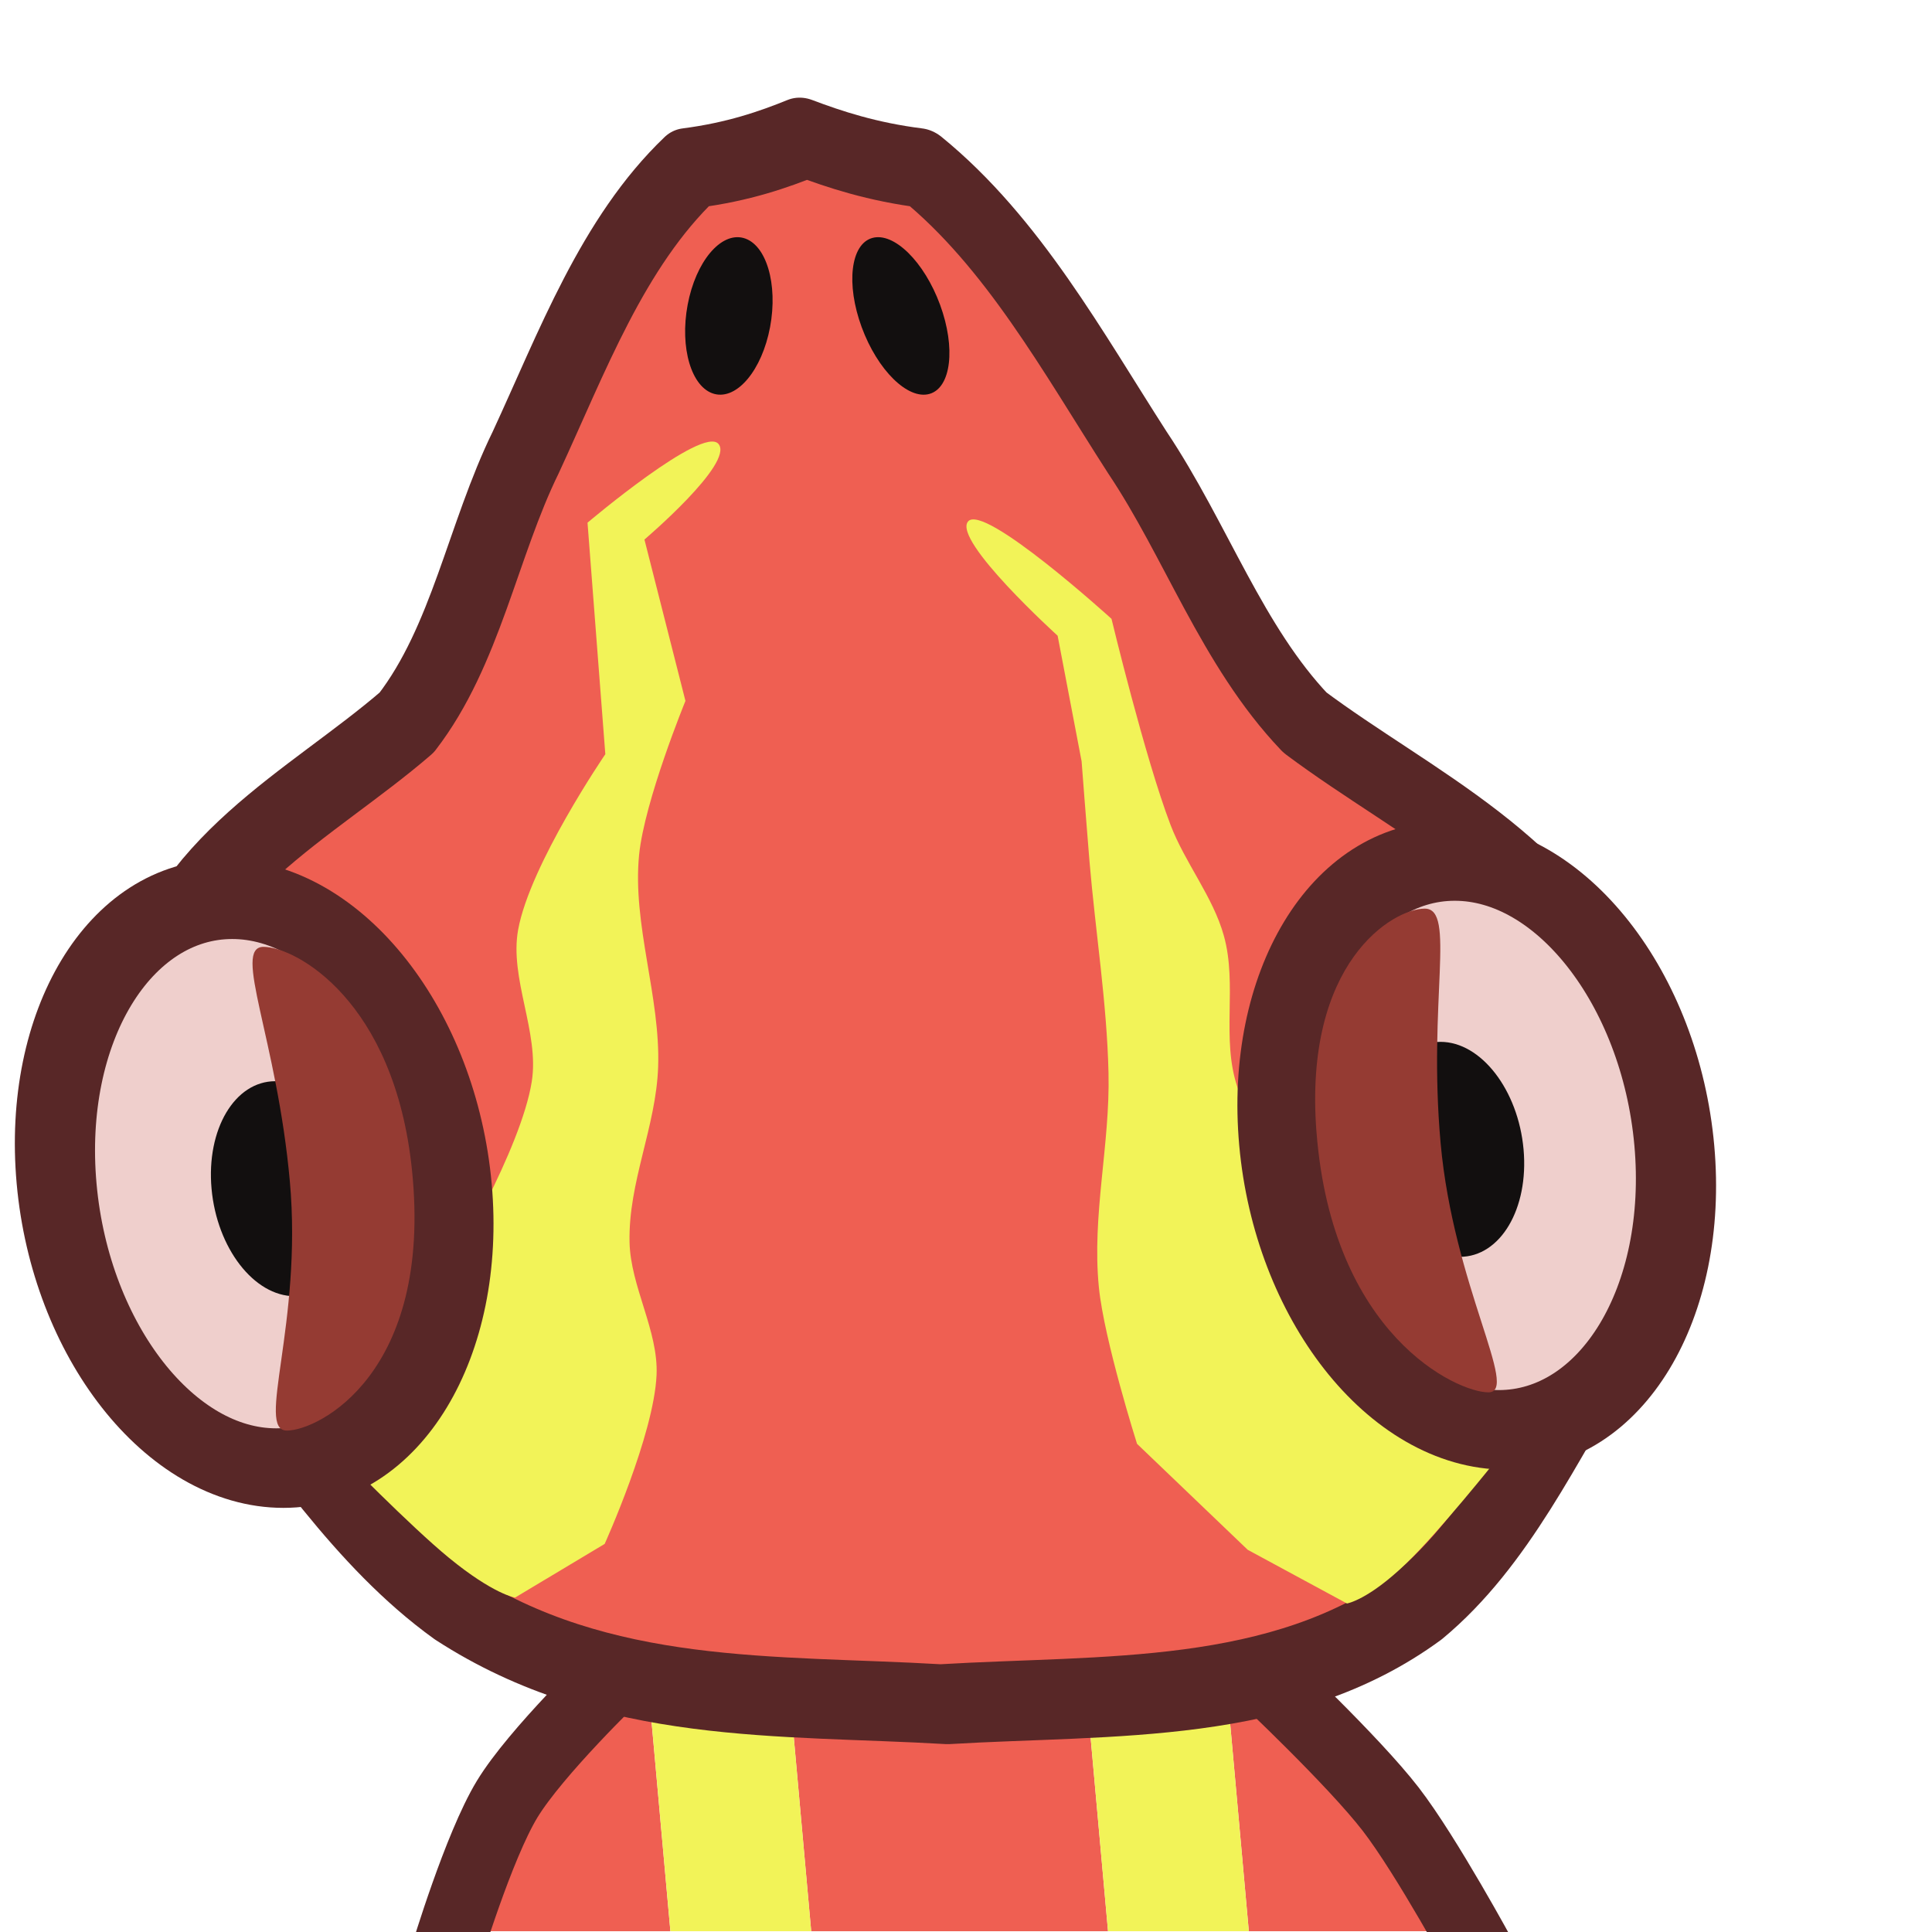
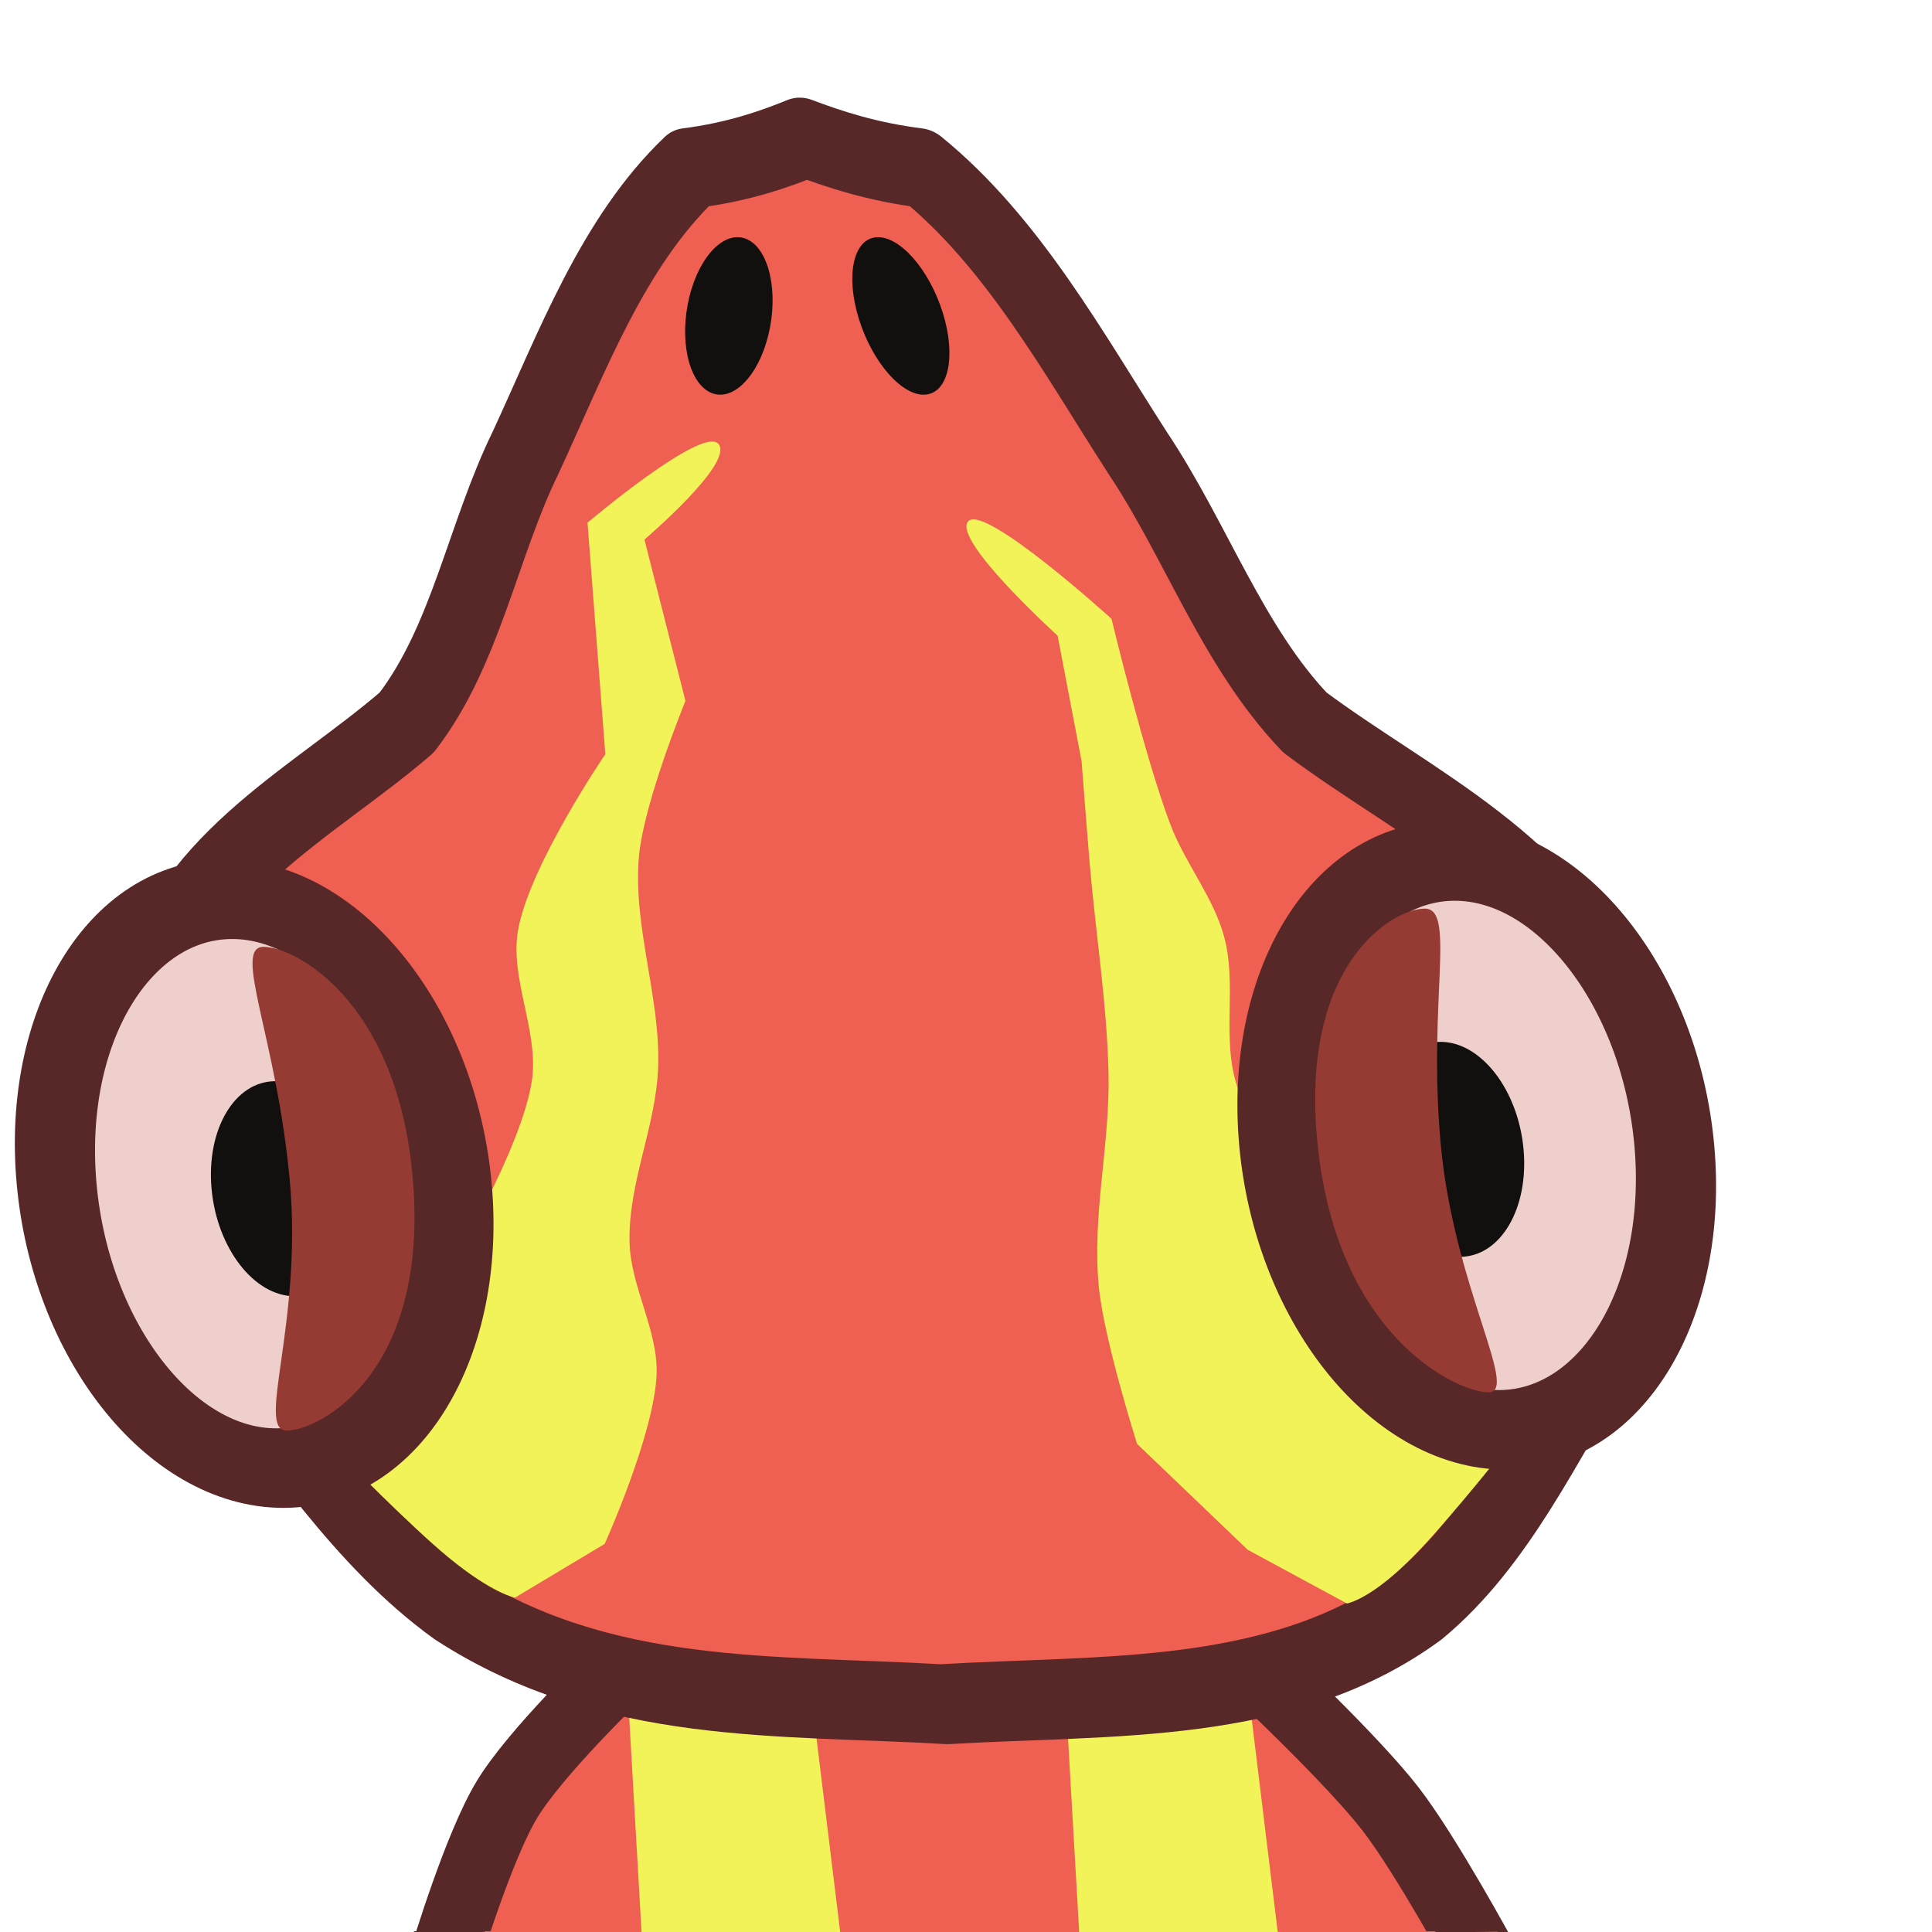
<svg xmlns="http://www.w3.org/2000/svg" width="80" height="80" version="1.1" id="svg6" xml:space="preserve">
  <defs id="defs6" />
  <path d="m 24.439,43.02 h -9.58 c 0.643,3.758 1.254,7.516 1.674,11.281 0.601,5.383 8.968,15.056 8.968,15.056 l -6.898,10.61 h 9.156 z" style="fill:#ef5f52;stroke:#212532;stroke-width:0" id="path12" />
  <path d="M 42.56,43.02 H 30.269 l 3.321,36.947 h 12.291 z" style="fill:#ef5f52;stroke:#212532;stroke-width:0" id="path10" />
  <path d="M 59.269,43.02 H 48.39 l 3.321,36.947 h 9.189 L 52.3,69.397 c 0,0 8.05,-13.578 7.733,-18.93 -0.16,-2.696 -0.433,-5.035 -0.763,-7.447 z" style="fill:#ef5f52;stroke:#212532;stroke-width:0" id="path8" />
-   <path d="m 48.39,43.02 h -5.83 l 3.321,36.947 h 5.83 z" style="fill:#f2f358;stroke:#5b5728;stroke-width:0;stroke-linecap:round;stroke-linejoin:round" id="path9" />
-   <path d="m 30.269,43.02 h -5.83 l 3.321,36.947 h 5.83 z" style="fill:#f2f358;stroke:#5b5728;stroke-width:0;stroke-linecap:round;stroke-linejoin:round" id="path11" />
+   <path d="M 48.39,43.02 H 42.56 L 44.684,79.967 52.908,80 Z" style="fill:#f2f358;stroke:#5b5728;stroke-width:0;stroke-linecap:round;stroke-linejoin:round" id="path9" />
+   <path d="m 30.269,43.02 h -5.83 l 2.124,36.947 h 8.224 z" style="fill:#f2f358;stroke:#5b5728;stroke-width:0;stroke-linecap:round;stroke-linejoin:round" id="path11" />
  <path style="fill:#ef5f52;fill-opacity:1;stroke:#582727;stroke-width:3.3;stroke-linecap:round;stroke-linejoin:round;stroke-dasharray:none;stroke-opacity:1" d="m 37.377,9.316 c -1.377,0.492 -3.033,1.005 -5.229,1.26 -3.831,3.076 -6.1,7.616 -8.605,11.75 -2.307,3.636 -3.494,7.991 -6.482,11.16 -4.665,3.414 -10.865,5.964 -12.824,11.914 -1.681,4.621 -0.767,9.826 1.955,13.857 2.881,3.742 5.404,7.978 9.326,10.74 6.552,4.126 14.379,3.648 21.859,4.053 7.48,-0.405 15.309,0.073 21.861,-4.053 3.922,-2.762 6.443,-6.998 9.324,-10.74 2.722,-4.031 3.636,-9.236 1.955,-13.857 -1.959,-5.95 -8.157,-8.5 -12.822,-11.914 -2.988,-3.169 -4.175,-7.524 -6.482,-11.16 -2.505,-4.134 -4.775,-8.674 -8.605,-11.75 -2.195,-0.254 -3.853,-0.768 -5.23,-1.26 z" id="path1" transform="matrix(0.9153344,0,0.09008526,1.002119,-1.793014,-3.638596)" />
  <path style="fill:#f2f358;fill-opacity:1;stroke:#582727;stroke-width:0;stroke-linecap:round;stroke-linejoin:round;stroke-dasharray:none;stroke-opacity:1" d="m 46.026,25.625 c 0,0 -5.297,-4.815 -5.942,-4.031 -0.644,0.784 3.71,4.729 3.71,4.729 l 0.993,5.201 c 0,0 0.209,2.751 0.325,4.126 0.247,2.926 0.722,5.858 0.789,8.777 0.068,2.979 -0.695,5.891 -0.399,8.876 0.217,2.186 1.58,6.483 1.58,6.483 l 4.583,4.388 4.11,2.223 c 0,0 0.87,-0.137 2.443,-1.649 1.369,-1.316 3.743,-4.295 3.743,-4.295 l -3.224,-2.527 -2.751,-5.214 c 0,0 -3.796,-4.875 -4.745,-7.687 -0.686,-2.033 0.009,-4.225 -0.565,-6.283 -0.45,-1.614 -1.607,-3.011 -2.208,-4.588 -1.061,-2.782 -2.443,-8.53 -2.443,-8.53 z" id="path6-7" />
  <ellipse style="fill:#efcfcc;fill-opacity:1;stroke:#582727;stroke-width:3.307;stroke-linecap:round;stroke-linejoin:round;stroke-dasharray:none;stroke-opacity:1" id="path2-7" cx="-56.885" cy="47.621" rx="8.181" ry="11.825" transform="matrix(-1,0,0.0895337,0.9959838,0,0)" />
  <ellipse style="fill:#120f0f;fill-opacity:1;stroke:#582727;stroke-width:0;stroke-linecap:round;stroke-linejoin:round;stroke-dasharray:none;stroke-opacity:1" id="path4-0" cx="55.771" cy="47.784" rx="3.038" ry="4.469" transform="matrix(1,0,0.0895337,0.9959838,0,0)" />
  <path id="path3-2" style="fill:#953b33;stroke:#582727;stroke-width:0;stroke-linecap:round;stroke-linejoin:round" d="m 54.514,46.882 c 0.654,8.398 5.812,10.772 7.118,10.772 1.307,0 -1.448,-4.414 -1.979,-10.319 -0.531,-5.905 0.651,-9.711 -0.656,-9.711 -1.307,-10e-7 -5.033,2.206 -4.484,9.259 z" />
  <ellipse style="fill:#120f0f;fill-opacity:1;stroke:#582727;stroke-width:0;stroke-linecap:round;stroke-linejoin:round;stroke-dasharray:none;stroke-opacity:1" id="path5" cx="32.176" cy="4.753" rx="1.768" ry="3.284" transform="matrix(0.9652308,0.2613991,-0.1844574,0.9828405,0,0)" />
  <ellipse style="fill:#120f0f;fill-opacity:1;stroke:#582727;stroke-width:0;stroke-linecap:round;stroke-linejoin:round;stroke-dasharray:none;stroke-opacity:1" id="path5-6" cx="-30.587" cy="22.86" rx="1.688" ry="3.439" transform="matrix(-0.9617873,0.2737977,0.344917,0.9386332,0,0)" />
  <path style="fill:#f2f358;fill-opacity:1;stroke:#582727;stroke-width:0;stroke-linecap:round;stroke-linejoin:round;stroke-dasharray:none;stroke-opacity:1" d="m 24.328,21.643 c 0,0 4.787,-4.054 5.428,-3.255 0.64,0.799 -3.071,3.953 -3.071,3.953 l 1.698,6.682 c 0,0 -1.698,4.138 -1.92,6.383 -0.283,2.875 0.89,5.874 0.789,8.777 -0.086,2.475 -1.239,4.766 -1.184,7.254 0.041,1.839 1.198,3.668 1.119,5.495 -0.108,2.488 -2.149,6.998 -2.149,6.998 l -3.711,2.223 c 0,0 -0.894,-0.137 -2.739,-1.649 -1.606,-1.316 -4.515,-4.295 -4.515,-4.295 l 2.77,-2.527 1.814,-5.214 c 0,0 2.92,-4.875 3.363,-7.687 0.32,-2.033 -0.932,-4.262 -0.565,-6.283 0.493,-2.71 3.61,-7.268 3.61,-7.268 z" id="path6" />
  <ellipse style="fill:#efcfcc;fill-opacity:1;stroke:#582727;stroke-width:3.307;stroke-linecap:round;stroke-linejoin:round;stroke-dasharray:none;stroke-opacity:1" id="path2" cx="6.119" cy="49.211" rx="8.181" ry="11.825" transform="matrix(1,0,0.0895337,0.9959838,0,0)" />
  <ellipse style="fill:#120f0f;fill-opacity:1;stroke:#582727;stroke-width:0;stroke-linecap:round;stroke-linejoin:round;stroke-dasharray:none;stroke-opacity:1" id="path4" cx="7.373" cy="49.42" rx="3.038" ry="4.469" transform="matrix(1,0,0.0895337,0.9959838,0,0)" />
  <path id="path3" style="fill:#953b33;stroke:#582727;stroke-width:0;stroke-linecap:round;stroke-linejoin:round" d="m 17.061,48.465 c 0.856,8.398 -3.875,10.772 -5.182,10.772 -1.307,0 0.654,-4.414 0.123,-10.319 -0.531,-5.905 -2.397,-9.711 -1.09,-9.711 1.307,-1e-6 5.43,2.206 6.149,9.259 z" />
  <path d="m 18.453,80.99 c 0,0 1.351,-4.519 2.546,-6.489 1.187,-1.955 4.503,-5.144 4.503,-5.144 m 35.895,11.774 c 0,0 -2.319,-4.284 -3.81,-6.216 C 56.033,72.903 52.3,69.397 52.3,69.397" style="fill:#66c487;fill-opacity:0;stroke:#582727;stroke-width:2.93;stroke-linecap:butt;stroke-dasharray:none;stroke-opacity:1" id="path17-2-8" />
+   <path d="m 17.238,159.967 h 44.768 c -0.113,-7.416 3.035,-45.78 0,-80 H 17.238 c -1.281,19.445 0.888,69.192 0,80 z" style="fill:#ef5f52;fill-opacity:1;stroke:#212532;stroke-width:0" id="path17-6-7" />
+   <rect style="fill:#f2f358;fill-opacity:1;stroke:#5b5728;stroke-width:0;stroke-linecap:round;stroke-linejoin:round;stroke-dasharray:none;stroke-opacity:1" id="rect6-8-5-8" width="80" height="8.224" x="79.967" y="-52.908" transform="rotate(90)" />
+   <path d="m 18.604,79.967 4.8e-4,3.361 -0.363,5.287 c 0,0 -1.067,10.816 -1.093,16.242 -0.048,9.831 1.479,19.615 1.693,29.444 0.117,5.383 -0.225,16.15 -0.225,16.15 l -0.011,9.537 m 42.296,-0.021 0.299,-13.506 c 0,0 1.321,-10.643 1.485,-15.996 0.204,-6.7 -0.482,-11.192 -0.635,-20.1 -0.036,-2.124 0.857,-11.739 0.561,-17.602 -0.124,-2.45 -0.962,-6.353 -1.402,-9.181 -0.332,-2.133 -0.308,-3.616 -0.308,-3.616" style="fill:#66c487;fill-opacity:0;stroke:#582727;stroke-width:2.93;stroke-linecap:butt;stroke-dasharray:none;stroke-opacity:1" id="path17-2-8-5" />
+   <rect style="fill:#f2f358;fill-opacity:1;stroke:#5b5728;stroke-width:0;stroke-linecap:round;stroke-linejoin:round;stroke-dasharray:none;stroke-opacity:1" id="rect6-8-5" width="80" height="8.224" x="79.967" y="-34.788" transform="rotate(90)" />
</svg>
